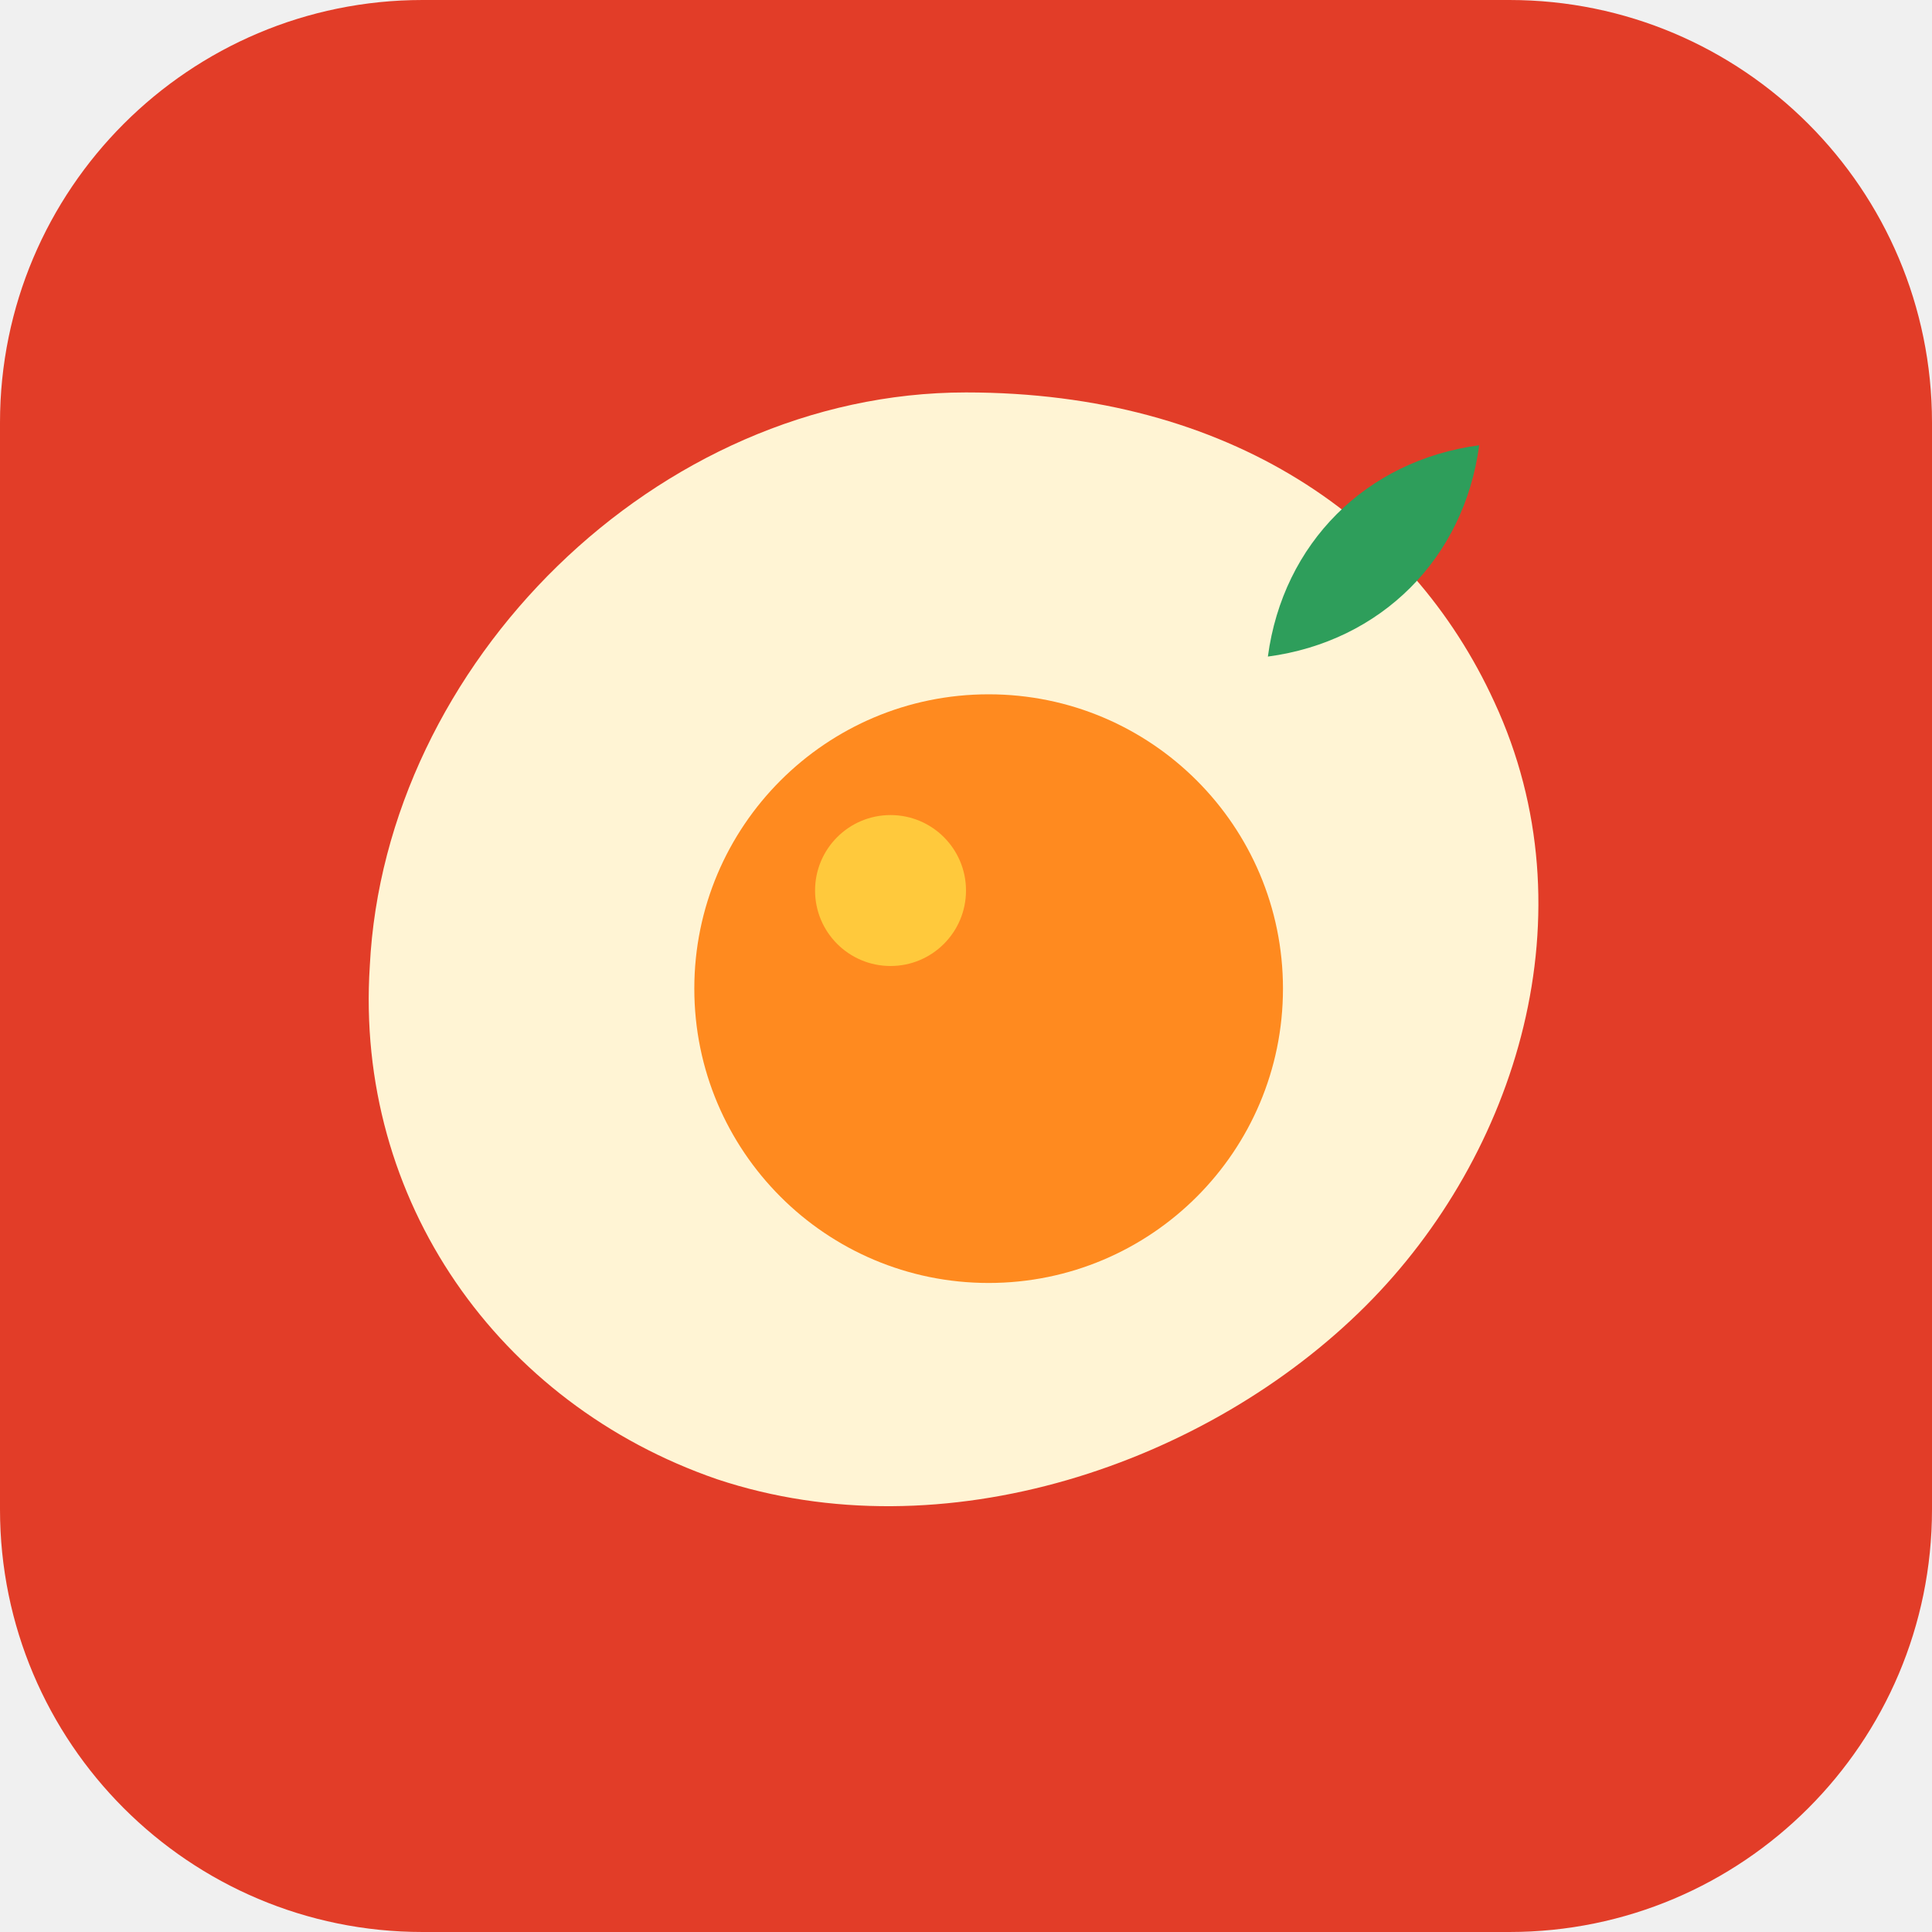
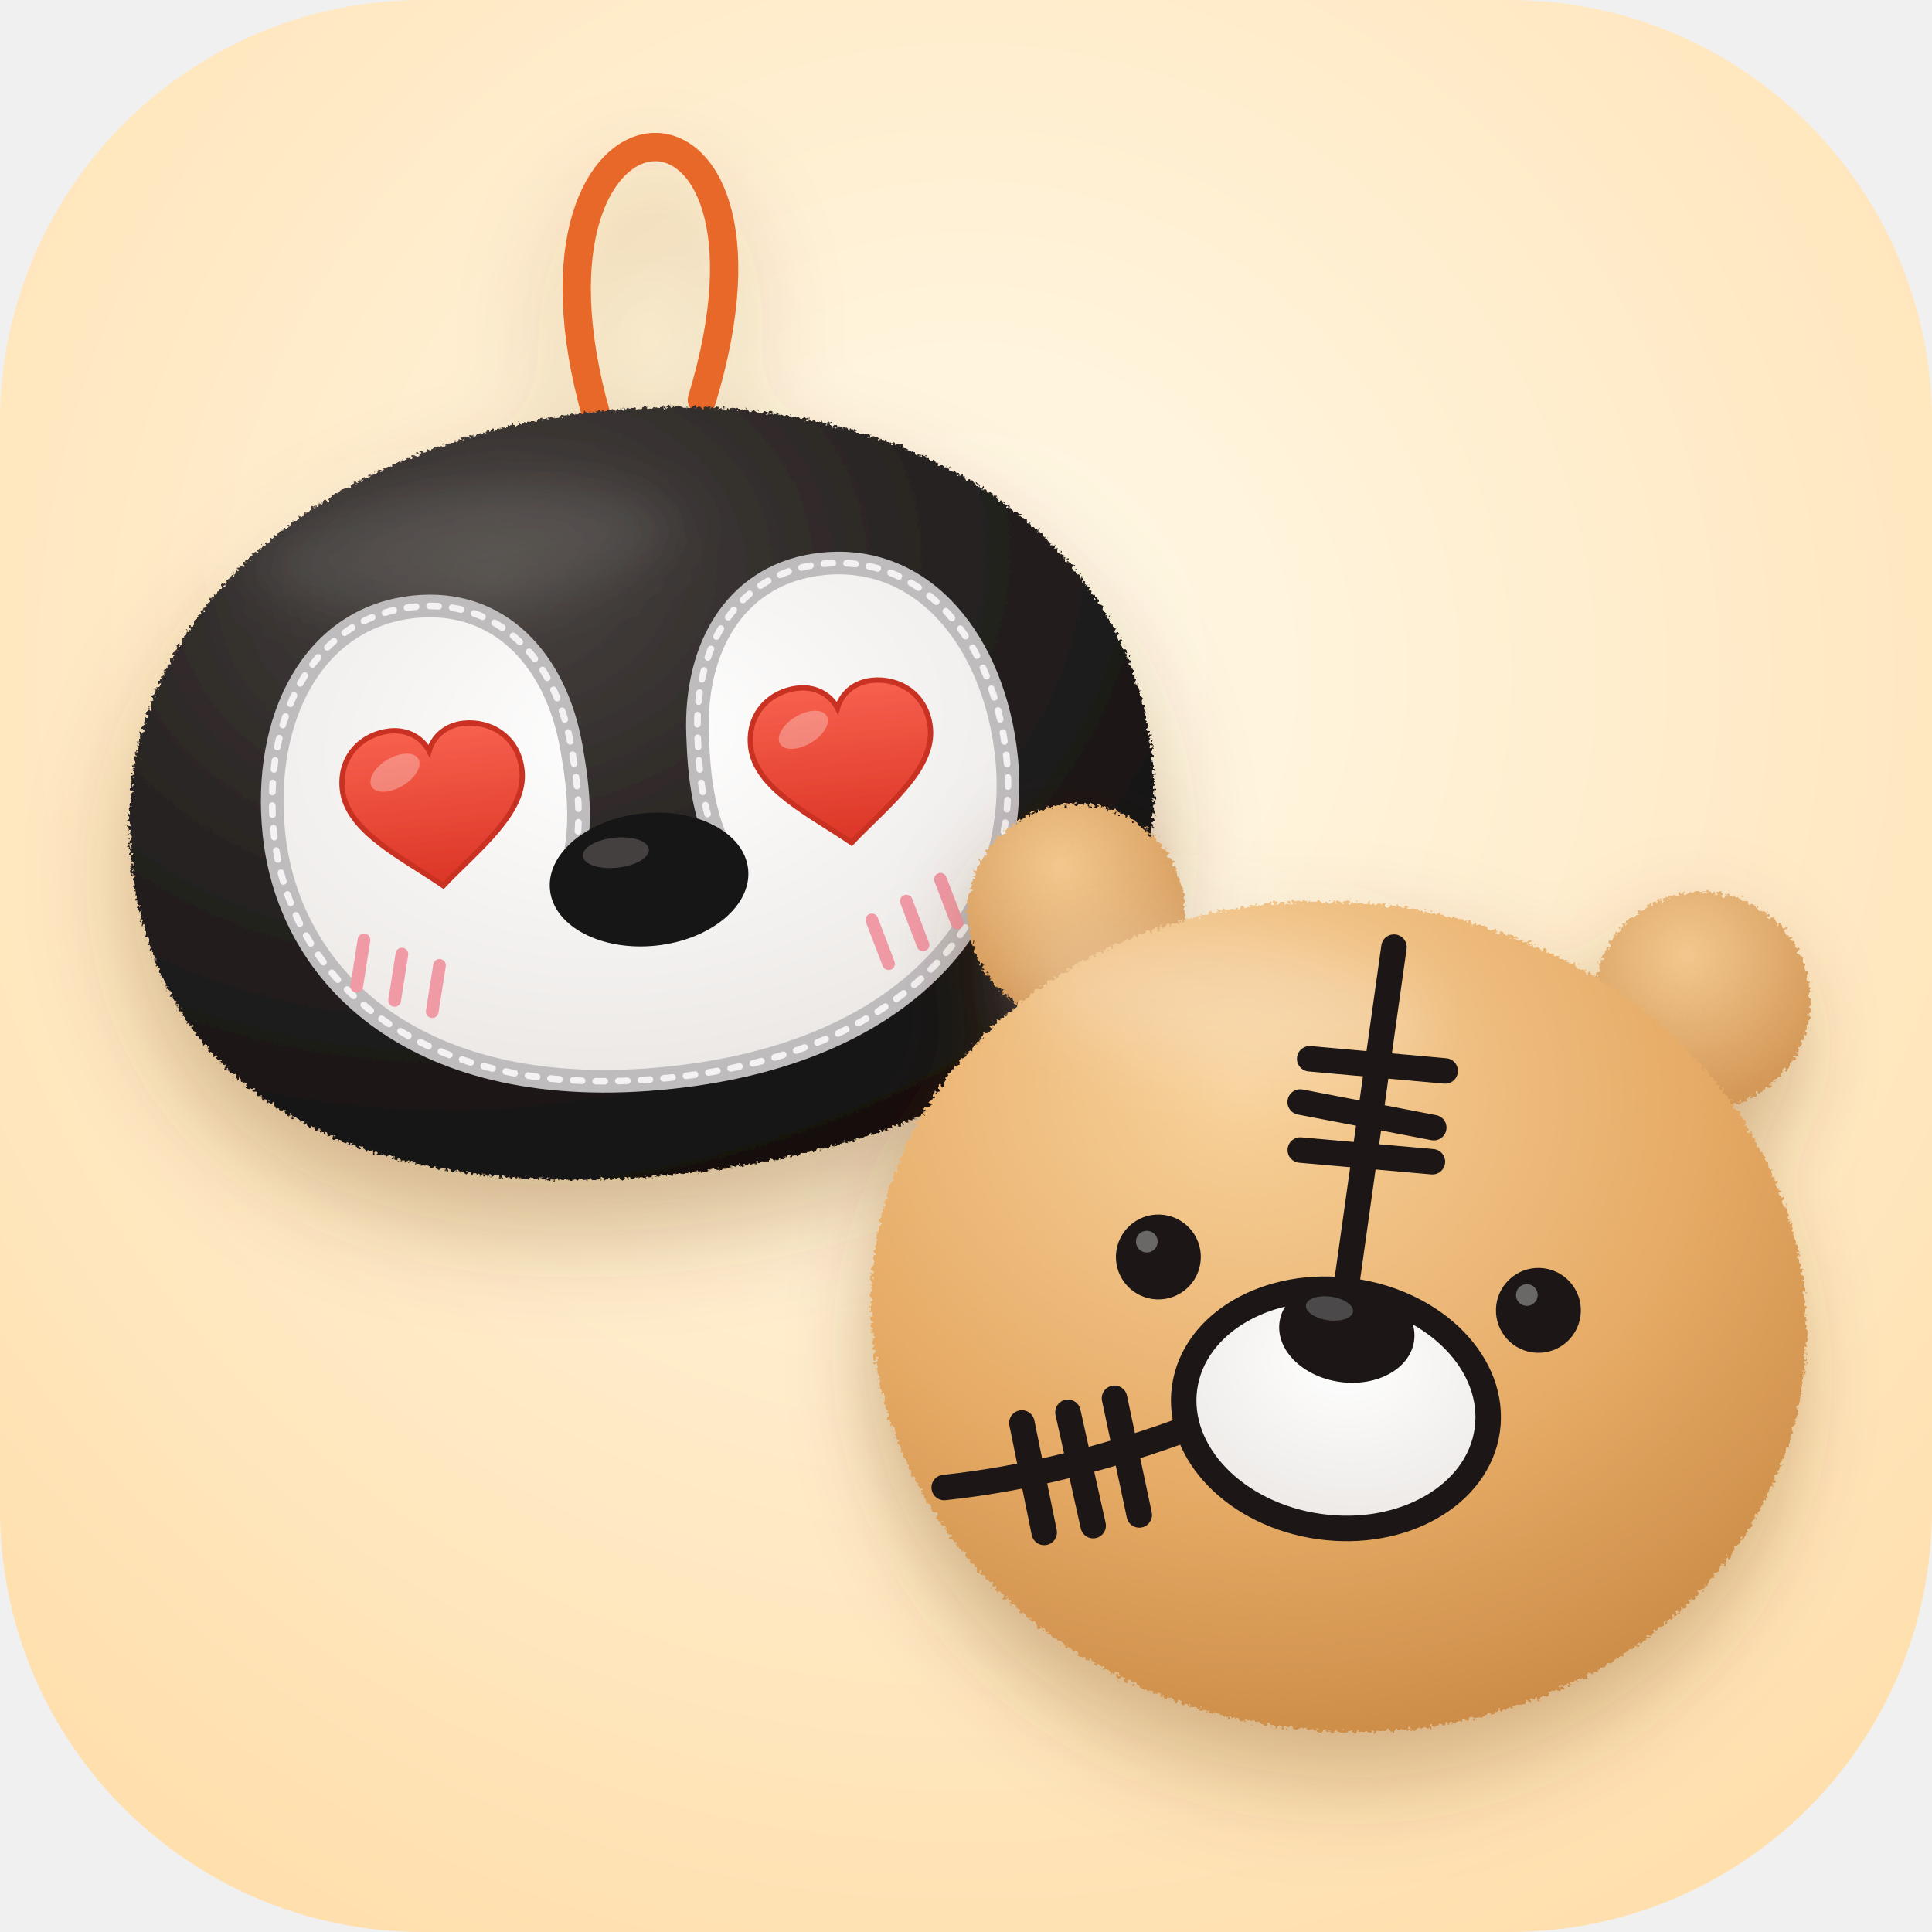
<svg xmlns="http://www.w3.org/2000/svg" viewBox="0 0 512 512">
-   <rect width="512" height="512" rx="112" fill="#e23d28" />
-   <path d="M256 104c70 0 118 34 140 82 26 56 6 120-34 160-42 42-112 66-172 46-58-20-96-74-92-136 4-80 76-152 158-152z" fill="#fff4d4" />
-   <circle cx="262" cy="262" r="78" fill="#ff8a1f" />
-   <circle cx="236" cy="236" r="20" fill="#ffc93c" />
-   <path d="M392 118c-30 4-52 26-56 56 30-4 52-26 56-56z" fill="#2e9e5b" />
+   <defs>
+     <radialGradient id="blk" cx="38%" cy="20%" r="90%">
+       <stop offset="0" stop-color="#4a4441" />
+       <stop offset=".5" stop-color="#262221" />
+       <stop offset="1" stop-color="#0f0d0d" />
+     </radialGradient>
+     <radialGradient id="tan" cx="36%" cy="24%" r="90%">
+       <stop offset="0" stop-color="#f8d29b" />
+       <stop offset=".55" stop-color="#e6ab66" />
+       <stop offset="1" stop-color="#c4833f" />
+     </radialGradient>
+     <radialGradient id="ear" cx="40%" cy="30%" r="80%">
+       <stop offset="0" stop-color="#f3c88e" />
+       <stop offset="1" stop-color="#cf9150" />
+     </radialGradient>
+     <linearGradient id="hrt" x1="0" y1="0" x2="0" y2="1">
+       <stop offset="0" stop-color="#f7614e" />
+       <stop offset="1" stop-color="#dc3526" />
+     </linearGradient>
+     <radialGradient id="wht" cx="50%" cy="30%" r="80%">
+       <stop offset="0" stop-color="#ffffff" />
+       <stop offset="1" stop-color="#e9e5e2" />
+     </radialGradient>
+     <filter id="fuzz" x="-10%" y="-10%" width="120%" height="120%">
+       <feTurbulence type="fractalNoise" baseFrequency=".9" numOctaves="2" seed="4" />
+       <feDisplacementMap in="SourceGraphic" scale="3" xChannelSelector="R" yChannelSelector="G" />
+     </filter>
+     <filter id="sh" x="-30%" y="-30%" width="160%" height="180%">
+       <feDropShadow dx="0" dy="14" stdDeviation="13" flood-color="#6b3a10" flood-opacity=".30" />
+     </filter>
+     <filter id="stk" x="-20%" y="-20%" width="140%" height="150%">
+       <feMorphology in="SourceAlpha" operator="dilate" radius="10" result="d" />
+       <feGaussianBlur in="d" stdDeviation=".7" result="db" />
+       <feFlood flood-color="#fffaf0" />
+       <feComposite in2="db" operator="in" result="o" />
+       <feDropShadow in="o" dx="0" dy="10" stdDeviation="10" flood-color="#5a1208" flood-opacity=".45" result="os" />
+       <feMerge>
+         <feMergeNode in="os" />
+         <feMergeNode in="SourceGraphic" />
+       </feMerge>
+     </filter>
+     <filter id="soft">
+       <feGaussianBlur stdDeviation="9" />
+     </filter>
+     <radialGradient id="bg" cx="50%" cy="35%" r="80%">
+       <stop offset="0" stop-color="#fffaea" />
+       <stop offset="1" stop-color="#ffdca6" />
+     </radialGradient>
+   </defs>
+   <rect width="512" height="512" rx="112" fill="url(#bg)" />
+   <g filter="url(#sh)">
+     <path d="M158 110 C132 18 214 14 186 106" fill="none" stroke="#e8672c" stroke-width="7.5" stroke-linecap="round" />
+     <g transform="translate(170,214) rotate(-6) scale(.8)">
+       <path d="M-170 0 C-170 -75 -100 -132 0 -132 C100 -132 170 -75 170 0 C170 76 110 122 0 122 C-110 122 -170 76 -170 0Z" fill="url(#blk)" filter="url(#fuzz)" />
+       <ellipse cx="-50" cy="-92" rx="70" ry="20" fill="#fff" opacity=".10" filter="url(#soft)" />
+       <path d="M-26 20 C-20 6 -20 -8 -21 -22 C-23 -52 -40 -74 -68 -74 C-102 -74 -122 -42 -122 -4 C-122 44 -84 90 0 90 C84 90 122 44 122 -4 C122 -42 102 -74 68 -74 C40 -74 23 -52 21 -22 C20 -8 20 6 26 20Z" fill="url(#wht)" stroke="#bfbcbe" stroke-width="7.5" stroke-linejoin="round" />
+       <path d="M-26 20 C-20 6 -20 -8 -21 -22 C-23 -52 -40 -74 -68 -74 C-102 -74 -122 -42 -122 -4 C-122 44 -84 90 0 90 C84 90 122 44 122 -4 C122 -42 102 -74 68 -74 C40 -74 23 -52 21 -22 C20 -8 20 6 26 20Z" fill="none" stroke="#f4f2f2" stroke-width="2.2" stroke-dasharray="3 4.5" stroke-linecap="round" />
+       <g stroke="#c93022" stroke-width="2">
+         <path transform="translate(-68,-4) scale(.88)" d="M0 26 C-14 14 -34 2 -34 -14 C-34 -27 -24 -34 -14 -34 C-7 -34 -2 -30 0 -25 C2 -30 7 -34 14 -34 C24 -34 34 -27 34 -14 C34 2 14 14 0 26Z" fill="url(#hrt)" />
+         <path transform="translate(68,-4) scale(.88)" d="M0 26 C-14 14 -34 2 -34 -14 C-34 -27 -24 -34 -14 -34 C-7 -34 -2 -30 0 -25 C2 -30 7 -34 14 -34 C24 -34 34 -27 34 -14 C34 2 14 14 0 26Z" fill="url(#hrt)" />
+       </g>
+       <ellipse cx="-80" cy="-20" rx="9" ry="5" fill="#fff" opacity=".3" transform="rotate(-25 -80 -20)" />
+       <ellipse cx="56" cy="-20" rx="9" ry="5" fill="#fff" opacity=".3" transform="rotate(-25 56 -20)" />
+       <path d="M-96 34 l-4 15 M-84 40 l-4 15 M-72 45 l-4 15 M96 34 l4 15 M84 40 l4 15 M72 45 l4 15" stroke="#f09aa6" stroke-width="4.2" stroke-linecap="round" fill="none" />
+       <ellipse cx="0" cy="24" rx="33" ry="22" fill="#151212" />
+       <ellipse cx="-10" cy="14" rx="11" ry="5" fill="#fff" opacity=".2" />
+     </g>
+   </g>
+   <g filter="url(#sh)" transform="translate(356,340) rotate(8) scale(.9)">
+     <g filter="url(#fuzz)">
+       <circle cx="-93" cy="-97" r="32" fill="url(#ear)" />
+       <circle cx="93" cy="-97" r="32" fill="url(#ear)" />
+       <ellipse cx="0" cy="10" rx="138" ry="122" fill="url(#tan)" />
+     </g>
+     <ellipse cx="-45" cy="-78" rx="62" ry="20" fill="#fff" opacity=".22" filter="url(#soft)" />
+     <circle cx="-55" cy="0" r="12.5" fill="#1a1514" />
+     <circle cx="58" cy="0" r="12.5" fill="#1a1514" />
+     <circle cx="-59" cy="-4" r="3.2" fill="#fff" opacity=".35" />
+     <circle cx="54" cy="-4" r="3.2" fill="#fff" opacity=".35" />
+     <g stroke="#1a1514" stroke-width="7.5" stroke-linecap="round" fill="none">
+       <path d="M1 -100 V4" />
+       <path d="M-19 -64 L21 -66 M-20 -51 L20 -49 M-18 -37 L21 -39" />
+       <path d="M-38 48 C-60 60 -84 70 -108 76" />
+       <path d="M-62 43 L-50 76 M-75 49 L-63 81 M-88 54 L-77 85" />
+     </g>
+     <ellipse cx="3" cy="37" rx="45" ry="35" fill="url(#wht)" stroke="#1a1514" stroke-width="7.5" />
+     <ellipse cx="3" cy="14" rx="20" ry="15" fill="#1a1514" />
+     <ellipse cx="-3" cy="8" rx="7" ry="3.5" fill="#fff" opacity=".22" />
+   </g>
</svg>
